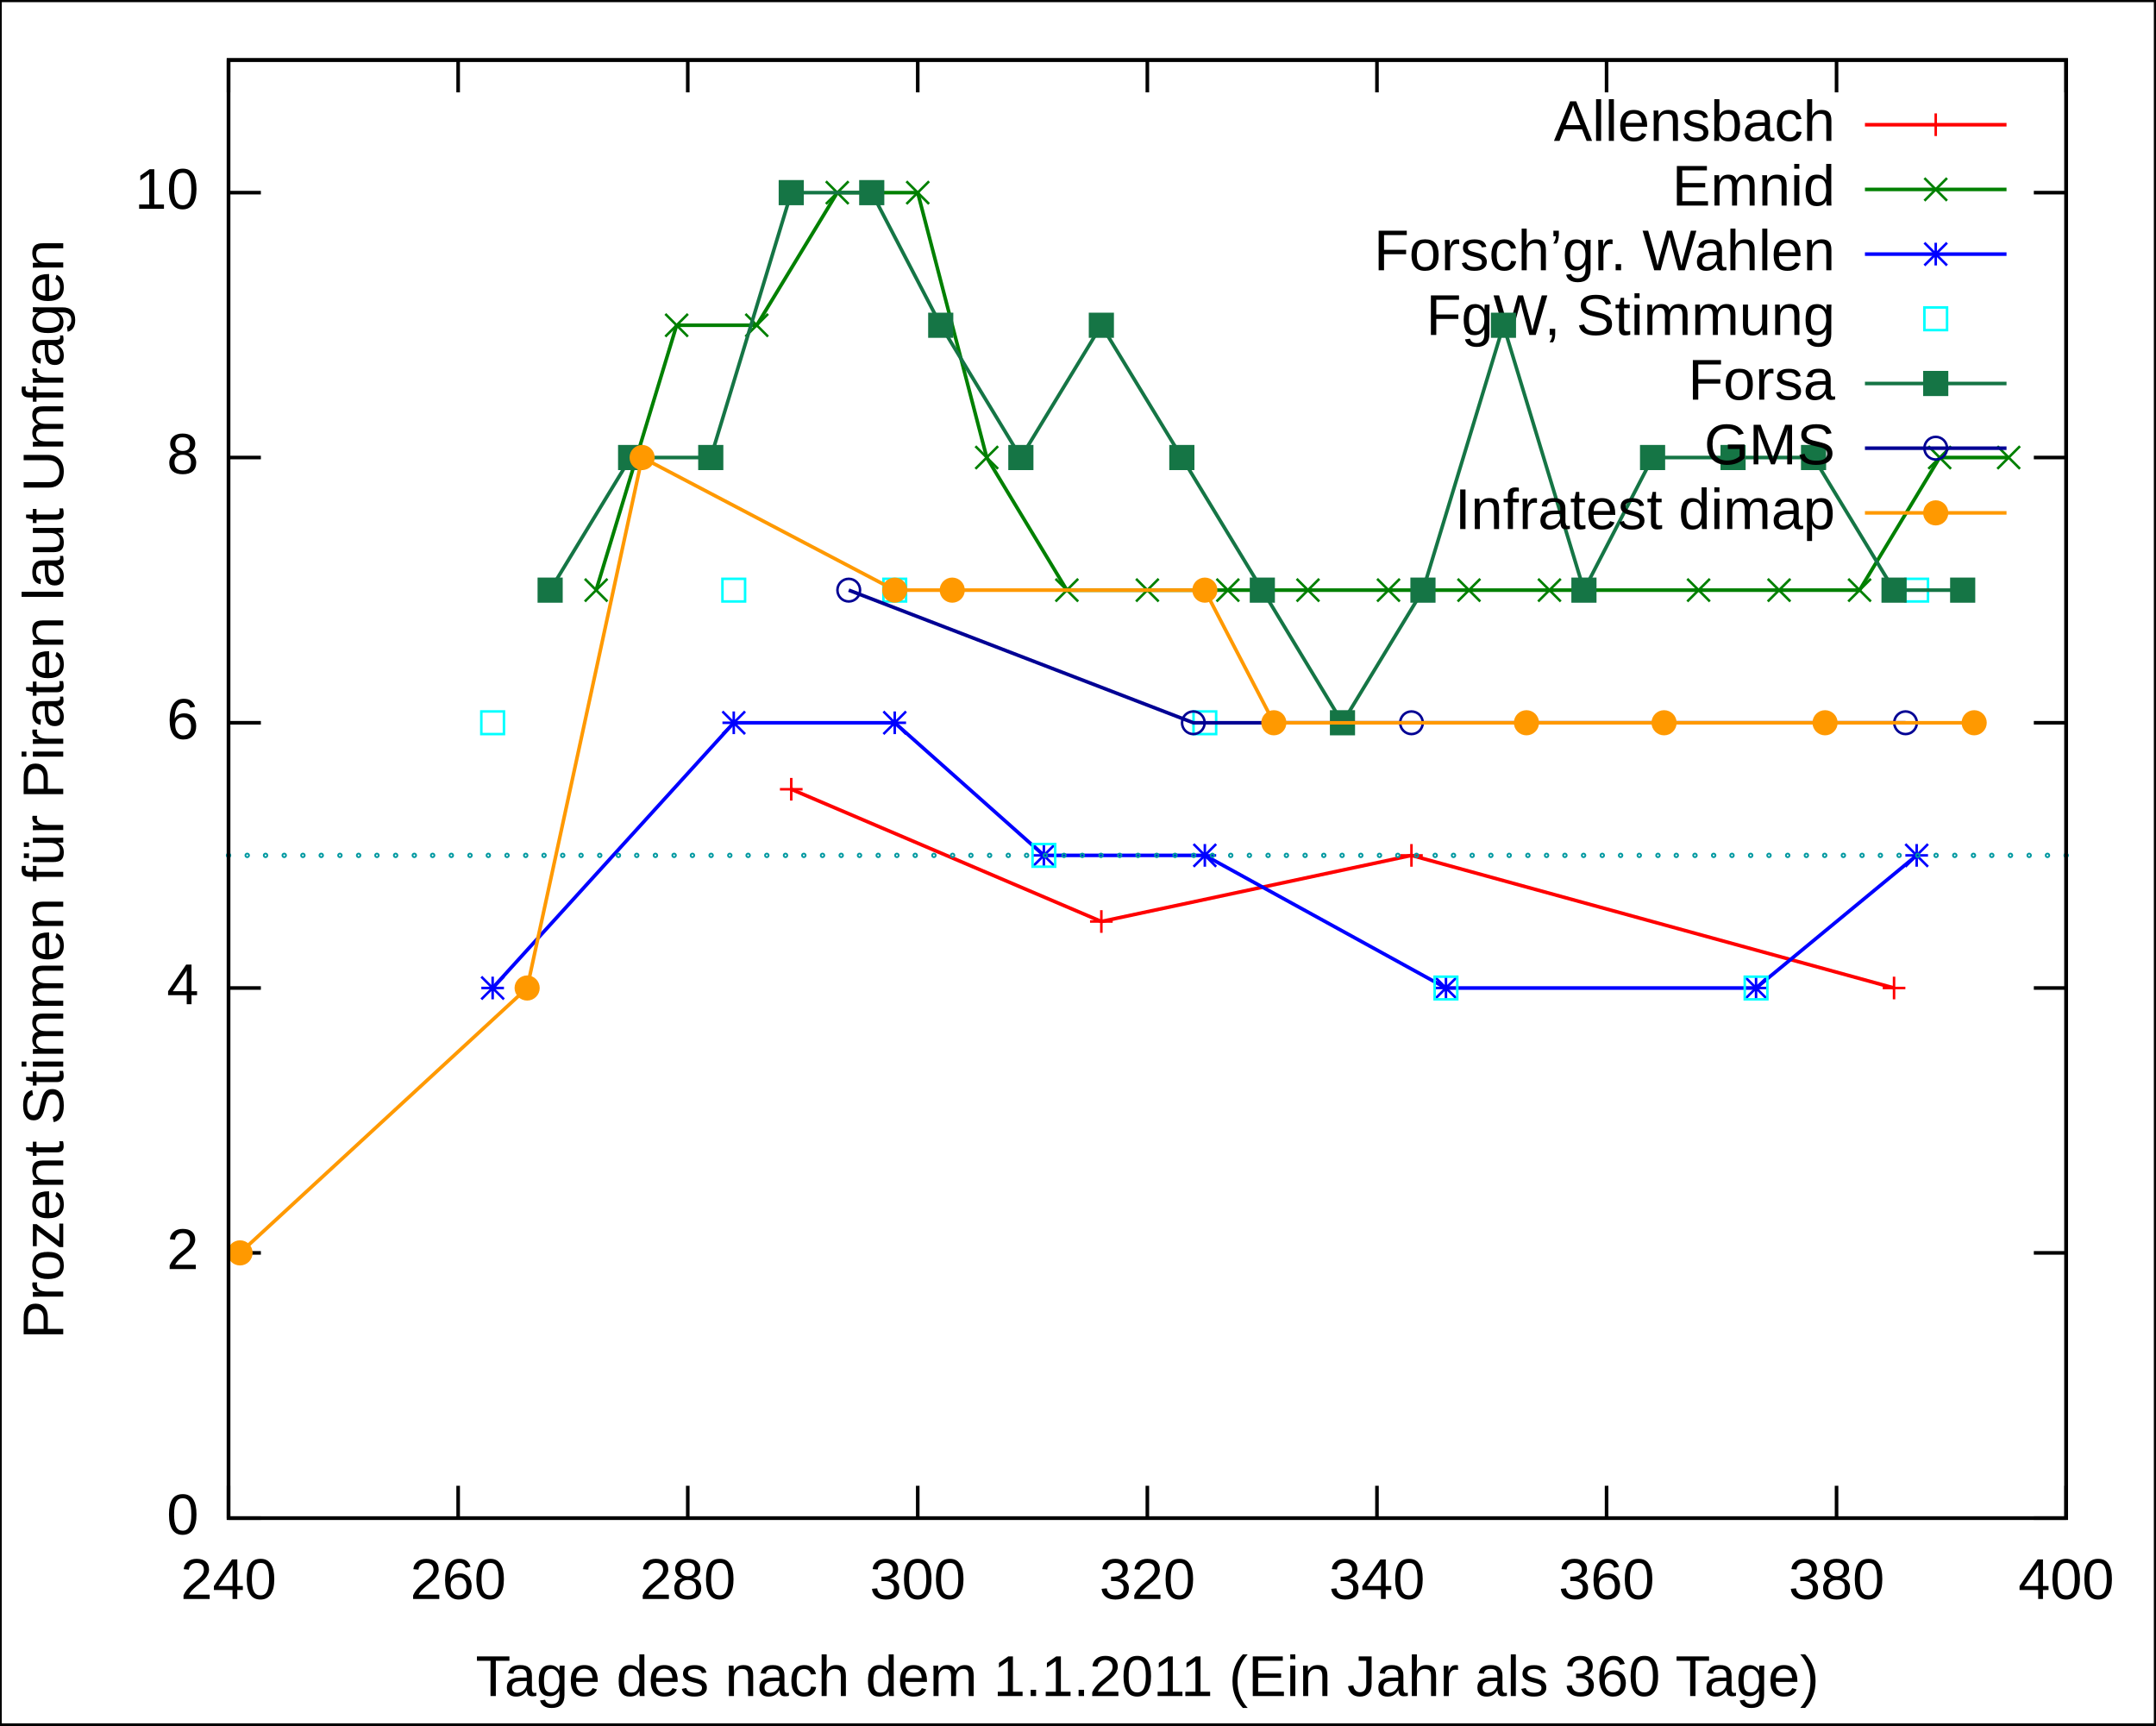
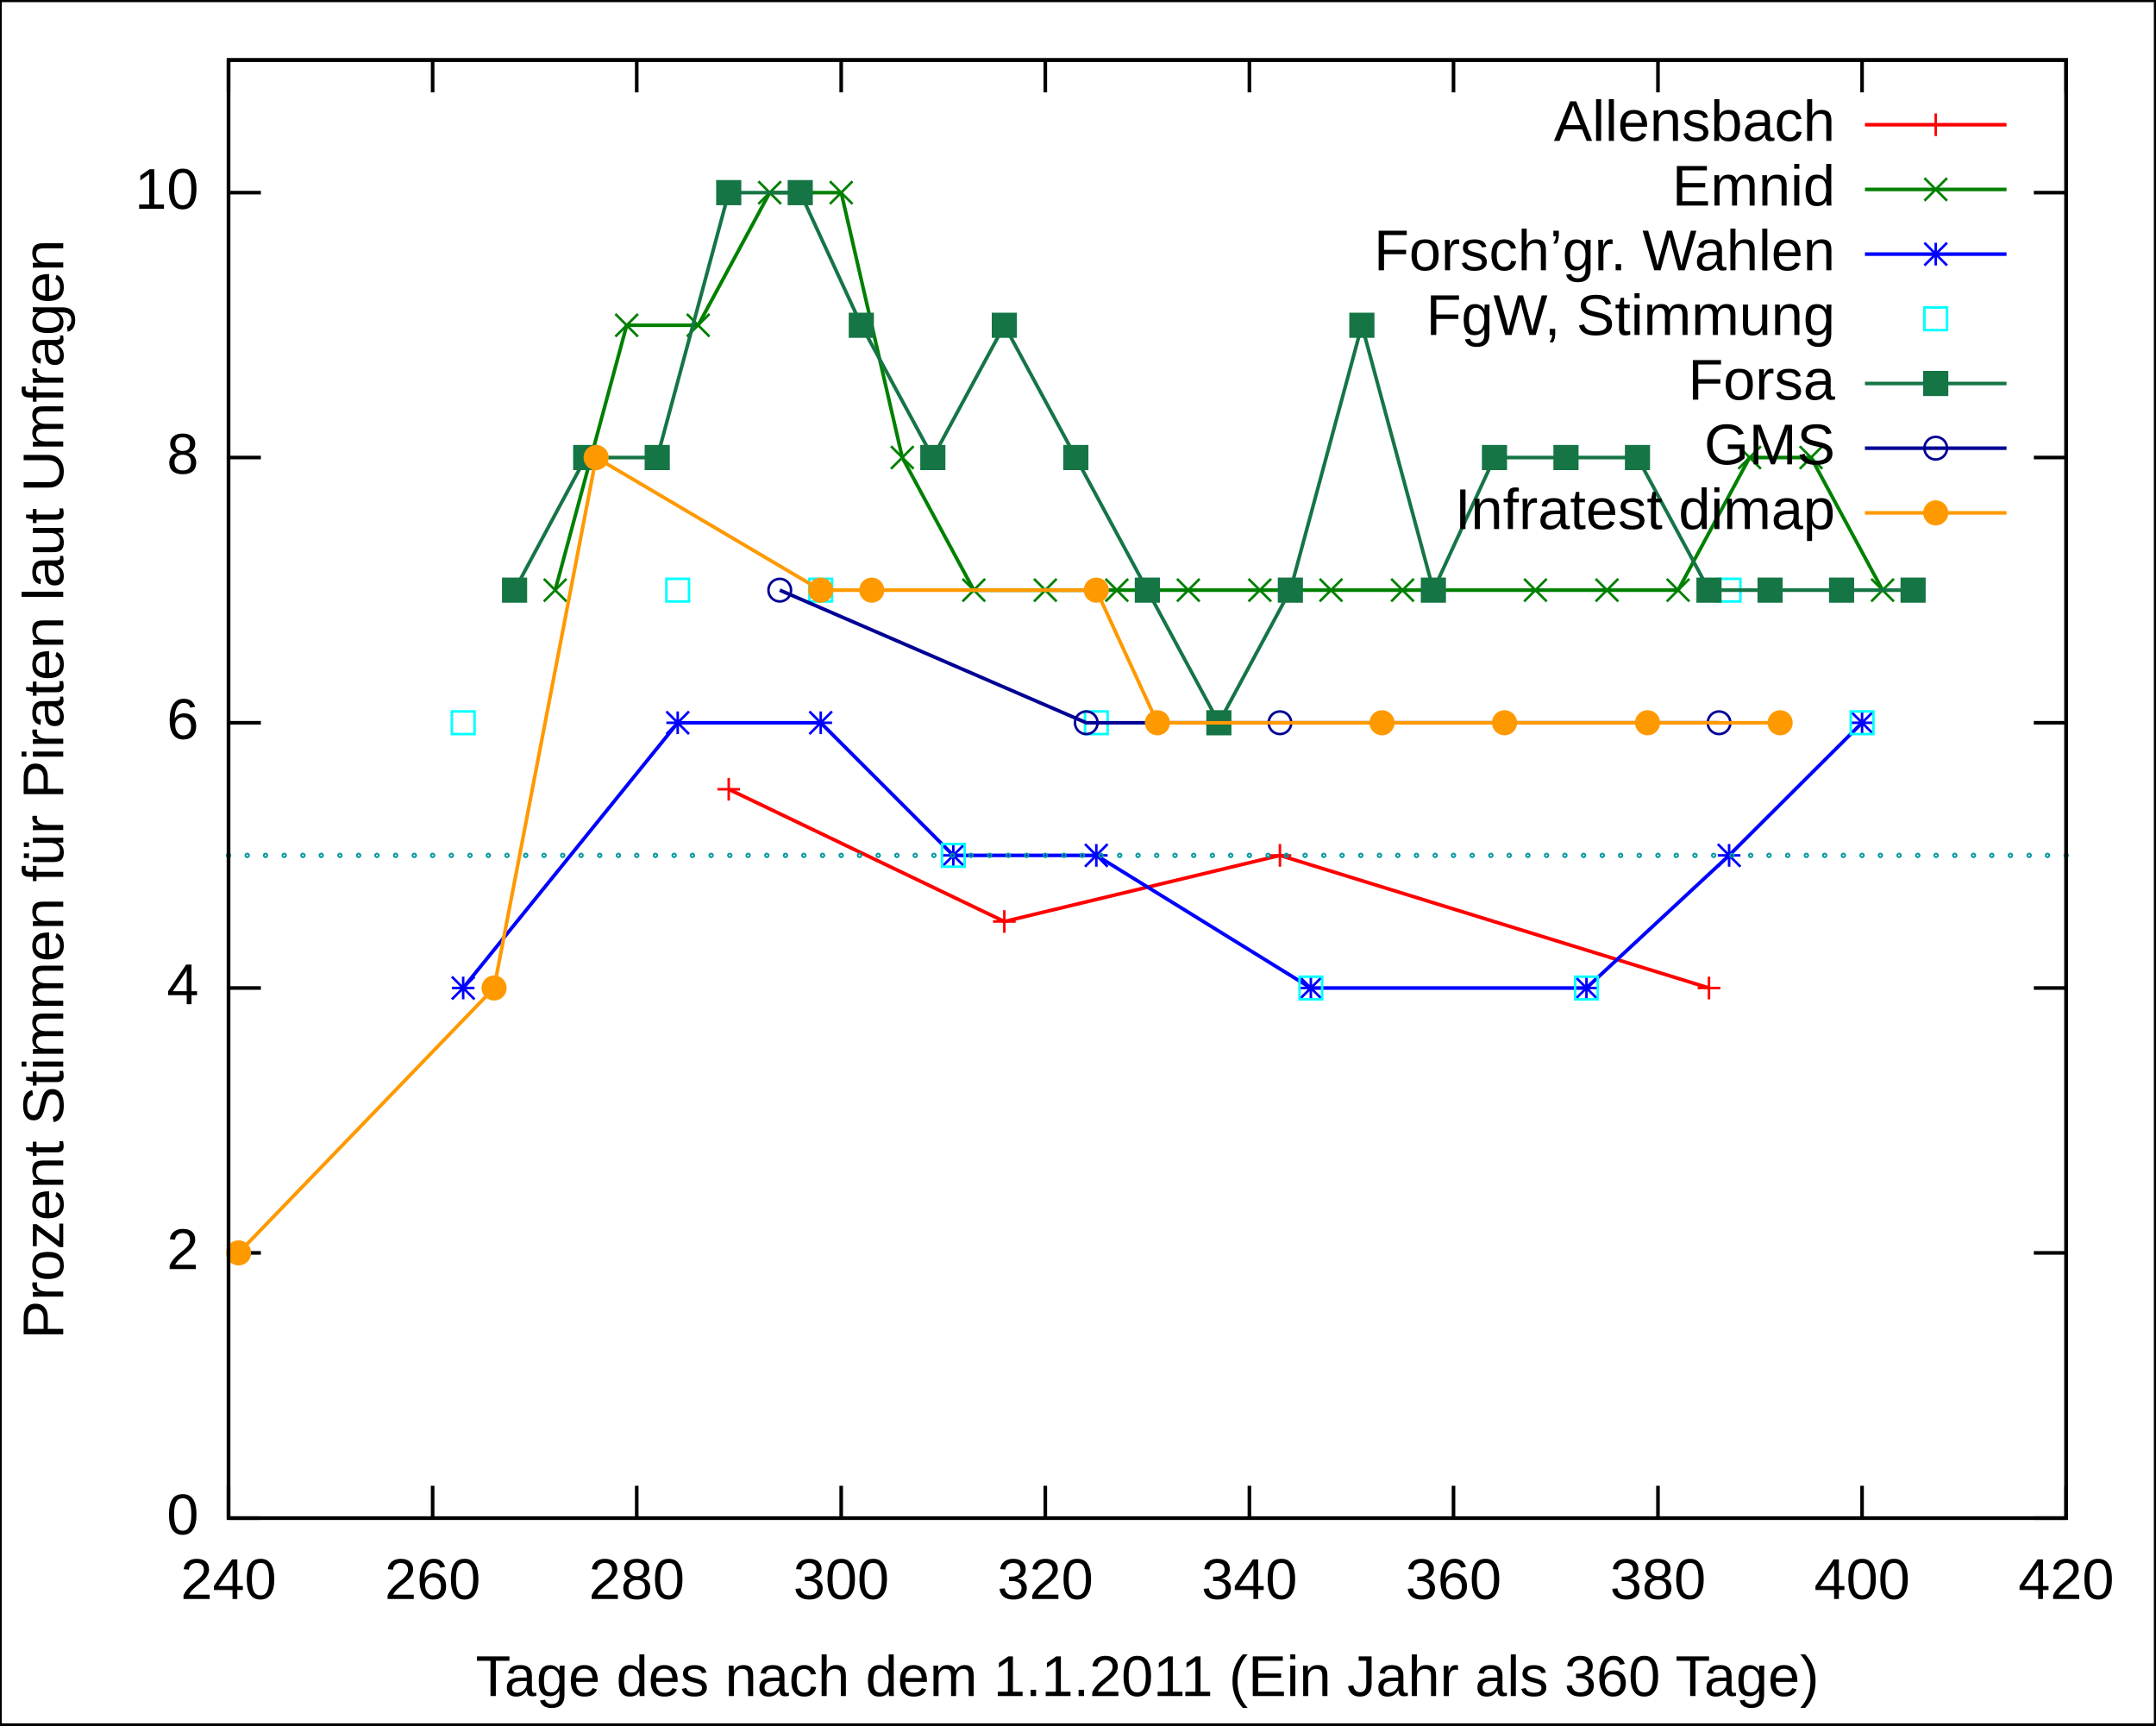
<svg xmlns="http://www.w3.org/2000/svg" xmlns:xlink="http://www.w3.org/1999/xlink" width="600" height="480" viewBox="0 0 600 480">
  <defs>
    <circle id="gpDot" r="0.5" stroke-width="0.5" />
    <path id="gpPt0" stroke-width="0.222" stroke="currentColor" d="M-1,0 h2 M0,-1 v2" />
    <path id="gpPt1" stroke-width="0.222" stroke="currentColor" d="M-1,-1 L1,1 M1,-1 L-1,1" />
    <path id="gpPt2" stroke-width="0.222" stroke="currentColor" d="M-1,0 L1,0 M0,-1 L0,1 M-1,-1 L1,1 M-1,1 L1,-1" />
    <rect id="gpPt3" stroke-width="0.222" stroke="currentColor" x="-1" y="-1" width="2" height="2" />
    <rect id="gpPt4" stroke-width="0.222" stroke="currentColor" fill="currentColor" x="-1" y="-1" width="2" height="2" />
    <circle id="gpPt5" stroke-width="0.222" stroke="currentColor" cx="0" cy="0" r="1" />
    <use xlink:href="#gpPt5" id="gpPt6" fill="currentColor" stroke="none" />
    <path id="gpPt7" stroke-width="0.222" stroke="currentColor" d="M0,-1.33 L-1.33,0.67 L1.33,0.67 z" />
    <use xlink:href="#gpPt7" id="gpPt8" fill="currentColor" stroke="none" />
    <use xlink:href="#gpPt7" id="gpPt9" stroke="currentColor" transform="rotate(180)" />
    <use xlink:href="#gpPt9" id="gpPt10" fill="currentColor" stroke="none" />
    <use xlink:href="#gpPt3" id="gpPt11" stroke="currentColor" transform="rotate(45)" />
    <use xlink:href="#gpPt11" id="gpPt12" fill="currentColor" stroke="none" />
  </defs>
  <g style="fill:none; color:white; stroke:currentColor; stroke-width:1.00; stroke-linecap:butt; stroke-linejoin:miter">
</g>
  <g style="fill:none; color:black; stroke:currentColor; stroke-width:1.00; stroke-linecap:butt; stroke-linejoin:miter">
    <g style="stroke:none; shape-rendering:crispEdges">
      <polygon fill="rgb(255, 255, 255)" points="0.0,480.0 599.9,480.0 599.9,0.1 0.0,0.1 " />
    </g>
    <path stroke="black" d="M0.0,480.0 L0.0,0.1 L599.9,0.1 L599.9,480.0 L0.0,480.0 M63.6,422.4 L72.6,422.4 M575.0,422.4    L566.0,422.4 " />
    <g transform="translate(55.3,426.9)" style="stroke:none; fill:black; font-family:Arial; font-size:12.00pt; text-anchor:end">
      <text> 0</text>
    </g>
    <path d="M63.6,348.6 L72.6,348.6 M575.0,348.6 L566.0,348.6 " />
    <g transform="translate(55.3,353.1)" style="stroke:none; fill:black; font-family:Arial; font-size:12.00pt; text-anchor:end">
      <text> 2</text>
    </g>
    <path d="M63.6,274.9 L72.6,274.9 M575.0,274.9 L566.0,274.9 " />
    <g transform="translate(55.3,279.4)" style="stroke:none; fill:black; font-family:Arial; font-size:12.00pt; text-anchor:end">
      <text> 4</text>
    </g>
    <path d="M63.6,201.1 L72.6,201.1 M575.0,201.1 L566.0,201.1 " />
    <g transform="translate(55.3,205.6)" style="stroke:none; fill:black; font-family:Arial; font-size:12.00pt; text-anchor:end">
      <text> 6</text>
    </g>
    <path d="M63.6,127.3 L72.6,127.3 M575.0,127.3 L566.0,127.3 " />
    <g transform="translate(55.3,131.8)" style="stroke:none; fill:black; font-family:Arial; font-size:12.00pt; text-anchor:end">
      <text> 8</text>
    </g>
    <path d="M63.6,53.6 L72.6,53.6 M575.0,53.6 L566.0,53.6 " />
    <g transform="translate(55.3,58.1)" style="stroke:none; fill:black; font-family:Arial; font-size:12.00pt; text-anchor:end">
      <text> 10</text>
    </g>
    <path d="M63.6,422.4 L63.6,413.4 M63.6,16.7 L63.6,25.7 " />
    <g transform="translate(63.6,444.9)" style="stroke:none; fill:black; font-family:Arial; font-size:12.00pt; text-anchor:middle">
      <text> 240</text>
    </g>
-     <path d="M127.5,422.4 L127.5,413.4 M127.5,16.7 L127.5,25.7 " />
-     <g transform="translate(127.5,444.9)" style="stroke:none; fill:black; font-family:Arial; font-size:12.00pt; text-anchor:middle">
+     <path d="M120.4,422.4 L120.4,413.4 M120.4,16.7 L120.4,25.7 " />
+     <g transform="translate(120.4,444.9)" style="stroke:none; fill:black; font-family:Arial; font-size:12.00pt; text-anchor:middle">
      <text> 260</text>
    </g>
-     <path d="M191.4,422.4 L191.4,413.4 M191.4,16.7 L191.4,25.7 " />
-     <g transform="translate(191.4,444.9)" style="stroke:none; fill:black; font-family:Arial; font-size:12.00pt; text-anchor:middle">
+     <path d="M177.2,422.4 L177.2,413.4 M177.2,16.7 L177.2,25.7 " />
+     <g transform="translate(177.2,444.9)" style="stroke:none; fill:black; font-family:Arial; font-size:12.00pt; text-anchor:middle">
      <text> 280</text>
    </g>
-     <path d="M255.4,422.4 L255.4,413.4 M255.4,16.7 L255.4,25.7 " />
-     <g transform="translate(255.4,444.9)" style="stroke:none; fill:black; font-family:Arial; font-size:12.00pt; text-anchor:middle">
+     <path d="M234.1,422.4 L234.1,413.4 M234.1,16.7 L234.1,25.7 " />
+     <g transform="translate(234.1,444.9)" style="stroke:none; fill:black; font-family:Arial; font-size:12.00pt; text-anchor:middle">
      <text> 300</text>
    </g>
-     <path d="M319.3,422.4 L319.3,413.4 M319.3,16.7 L319.3,25.7 " />
-     <g transform="translate(319.3,444.9)" style="stroke:none; fill:black; font-family:Arial; font-size:12.00pt; text-anchor:middle">
+     <path d="M290.9,422.4 L290.9,413.4 M290.9,16.7 L290.9,25.7 " />
+     <g transform="translate(290.9,444.9)" style="stroke:none; fill:black; font-family:Arial; font-size:12.00pt; text-anchor:middle">
      <text> 320</text>
    </g>
-     <path d="M383.2,422.4 L383.2,413.4 M383.2,16.7 L383.2,25.7 " />
-     <g transform="translate(383.2,444.9)" style="stroke:none; fill:black; font-family:Arial; font-size:12.00pt; text-anchor:middle">
+     <path d="M347.7,422.4 L347.7,413.4 M347.7,16.7 L347.7,25.7 " />
+     <g transform="translate(347.7,444.9)" style="stroke:none; fill:black; font-family:Arial; font-size:12.00pt; text-anchor:middle">
      <text> 340</text>
    </g>
-     <path d="M447.1,422.4 L447.1,413.4 M447.1,16.7 L447.1,25.7 " />
-     <g transform="translate(447.1,444.9)" style="stroke:none; fill:black; font-family:Arial; font-size:12.00pt; text-anchor:middle">
+     <path d="M404.5,422.4 L404.5,413.4 M404.5,16.7 L404.5,25.7 " />
+     <g transform="translate(404.5,444.9)" style="stroke:none; fill:black; font-family:Arial; font-size:12.00pt; text-anchor:middle">
      <text> 360</text>
    </g>
-     <path d="M511.1,422.4 L511.1,413.4 M511.1,16.7 L511.1,25.7 " />
-     <g transform="translate(511.1,444.9)" style="stroke:none; fill:black; font-family:Arial; font-size:12.00pt; text-anchor:middle">
+     <path d="M461.4,422.4 L461.4,413.4 M461.4,16.7 L461.4,25.7 " />
+     <g transform="translate(461.4,444.9)" style="stroke:none; fill:black; font-family:Arial; font-size:12.00pt; text-anchor:middle">
      <text> 380</text>
+     </g>
+     <path d="M518.2,422.4 L518.2,413.4 M518.2,16.7 L518.2,25.7 " />
+     <g transform="translate(518.2,444.9)" style="stroke:none; fill:black; font-family:Arial; font-size:12.00pt; text-anchor:middle">
+       <text> 400</text>
    </g>
    <path d="M575.0,422.4 L575.0,413.4 M575.0,16.7 L575.0,25.7 " />
    <g transform="translate(575.0,444.9)" style="stroke:none; fill:black; font-family:Arial; font-size:12.00pt; text-anchor:middle">
-       <text> 400</text>
+       <text> 420</text>
    </g>
    <path d="M63.6,16.7 L63.6,422.4 L575.0,422.4 L575.0,16.7 L63.6,16.7 Z " />
    <g transform="translate(17.6,219.6) rotate(270)" style="stroke:none; fill:black; font-family:Arial; font-size:12.00pt; text-anchor:middle">
      <text>Prozent Stimmen für Piraten laut Umfragen</text>
    </g>
    <g transform="translate(319.3,471.9)" style="stroke:none; fill:black; font-family:Arial; font-size:12.00pt; text-anchor:middle">
      <text>Tage des nach dem 1.1.2011 (Ein Jahr als 360 Tage)</text>
    </g>
  </g>
  <a xlink:title="Plot #1">
    <g style="fill:none; color:red; stroke:currentColor; stroke-width:1.00; stroke-linecap:butt; stroke-linejoin:miter">
      <g transform="translate(510.7,39.2)" style="stroke:none; fill:black; font-family:Arial; font-size:12.00pt; text-anchor:end">
        <text>Allensbach</text>
      </g>
-       <path d="M519.0,34.7 L558.4,34.7 M527.1,274.9 L392.8,238.0 L306.5,256.4 L220.2,219.6 " />
-       <use xlink:href="#gpPt0" transform="translate(527.1,274.9) scale(3.15)" />
-       <use xlink:href="#gpPt0" transform="translate(392.8,238.0) scale(3.15)" />
-       <use xlink:href="#gpPt0" transform="translate(306.5,256.4) scale(3.15)" />
-       <use xlink:href="#gpPt0" transform="translate(220.2,219.6) scale(3.15)" />
+       <path d="M519.0,34.7 L558.4,34.7 M475.6,274.9 L356.2,238.0 L279.5,256.4 L202.8,219.6 " />
+       <use xlink:href="#gpPt0" transform="translate(475.6,274.9) scale(3.15)" />
+       <use xlink:href="#gpPt0" transform="translate(356.2,238.0) scale(3.15)" />
+       <use xlink:href="#gpPt0" transform="translate(279.5,256.4) scale(3.15)" />
+       <use xlink:href="#gpPt0" transform="translate(202.8,219.6) scale(3.15)" />
      <use xlink:href="#gpPt0" transform="translate(538.7,34.7) scale(3.15)" />
    </g>
  </a>
  <a xlink:title="Plot #2">
    <g style="fill:none; color:green; stroke:currentColor; stroke-width:1.00; stroke-linecap:butt; stroke-linejoin:miter">
      <g transform="translate(510.7,57.2)" style="stroke:none; fill:black; font-family:Arial; font-size:12.00pt; text-anchor:end">
        <text>Emnid</text>
      </g>
-       <path d="M519.0,52.7 L558.4,52.7 M559.0,127.3 L539.8,127.3 L517.5,164.2 L495.1,164.2 L472.7,164.2 L431.2,164.2    L408.8,164.2 L386.4,164.2 L364.0,164.2 L341.7,164.2 L319.3,164.2 L296.9,164.2 L274.6,127.3 L255.4,53.6    L233.0,53.6 L210.6,90.5 L188.3,90.5 L165.9,164.2 " />
-       <use xlink:href="#gpPt1" transform="translate(559.0,127.3) scale(3.15)" />
-       <use xlink:href="#gpPt1" transform="translate(539.8,127.3) scale(3.15)" />
-       <use xlink:href="#gpPt1" transform="translate(517.5,164.2) scale(3.15)" />
-       <use xlink:href="#gpPt1" transform="translate(495.1,164.2) scale(3.15)" />
-       <use xlink:href="#gpPt1" transform="translate(472.7,164.2) scale(3.15)" />
-       <use xlink:href="#gpPt1" transform="translate(431.2,164.2) scale(3.15)" />
-       <use xlink:href="#gpPt1" transform="translate(408.8,164.2) scale(3.15)" />
-       <use xlink:href="#gpPt1" transform="translate(386.4,164.2) scale(3.15)" />
-       <use xlink:href="#gpPt1" transform="translate(364.0,164.2) scale(3.15)" />
-       <use xlink:href="#gpPt1" transform="translate(341.7,164.2) scale(3.15)" />
-       <use xlink:href="#gpPt1" transform="translate(319.3,164.2) scale(3.15)" />
-       <use xlink:href="#gpPt1" transform="translate(296.9,164.2) scale(3.15)" />
-       <use xlink:href="#gpPt1" transform="translate(274.6,127.3) scale(3.15)" />
-       <use xlink:href="#gpPt1" transform="translate(255.4,53.6) scale(3.15)" />
-       <use xlink:href="#gpPt1" transform="translate(233.0,53.6) scale(3.15)" />
-       <use xlink:href="#gpPt1" transform="translate(210.6,90.5) scale(3.15)" />
-       <use xlink:href="#gpPt1" transform="translate(188.3,90.5) scale(3.15)" />
-       <use xlink:href="#gpPt1" transform="translate(165.9,164.2) scale(3.15)" />
+       <path d="M519.0,52.7 L558.4,52.7 M523.9,164.2 L504.0,127.3 L486.9,127.3 L467.0,164.2 L447.2,164.2 L427.3,164.2    L390.3,164.2 L370.4,164.2 L350.6,164.2 L330.7,164.2 L310.8,164.2 L290.9,164.2 L271.0,164.2 L251.1,127.3    L234.1,53.6 L214.2,53.6 L194.3,90.5 L174.4,90.5 L154.5,164.2 " />
+       <use xlink:href="#gpPt1" transform="translate(523.9,164.2) scale(3.15)" />
+       <use xlink:href="#gpPt1" transform="translate(504.0,127.3) scale(3.15)" />
+       <use xlink:href="#gpPt1" transform="translate(486.9,127.3) scale(3.15)" />
+       <use xlink:href="#gpPt1" transform="translate(467.0,164.2) scale(3.15)" />
+       <use xlink:href="#gpPt1" transform="translate(447.2,164.2) scale(3.15)" />
+       <use xlink:href="#gpPt1" transform="translate(427.3,164.2) scale(3.15)" />
+       <use xlink:href="#gpPt1" transform="translate(390.3,164.2) scale(3.15)" />
+       <use xlink:href="#gpPt1" transform="translate(370.4,164.2) scale(3.15)" />
+       <use xlink:href="#gpPt1" transform="translate(350.6,164.2) scale(3.15)" />
+       <use xlink:href="#gpPt1" transform="translate(330.7,164.2) scale(3.15)" />
+       <use xlink:href="#gpPt1" transform="translate(310.8,164.2) scale(3.15)" />
+       <use xlink:href="#gpPt1" transform="translate(290.9,164.2) scale(3.15)" />
+       <use xlink:href="#gpPt1" transform="translate(271.0,164.2) scale(3.15)" />
+       <use xlink:href="#gpPt1" transform="translate(251.1,127.3) scale(3.15)" />
+       <use xlink:href="#gpPt1" transform="translate(234.1,53.6) scale(3.15)" />
+       <use xlink:href="#gpPt1" transform="translate(214.2,53.6) scale(3.15)" />
+       <use xlink:href="#gpPt1" transform="translate(194.3,90.5) scale(3.15)" />
+       <use xlink:href="#gpPt1" transform="translate(174.4,90.5) scale(3.15)" />
+       <use xlink:href="#gpPt1" transform="translate(154.5,164.2) scale(3.15)" />
      <use xlink:href="#gpPt1" transform="translate(538.7,52.7) scale(3.15)" />
    </g>
  </a>
  <a xlink:title="Plot #3">
    <g style="fill:none; color:blue; stroke:currentColor; stroke-width:1.00; stroke-linecap:butt; stroke-linejoin:miter">
      <g transform="translate(510.7,75.2)" style="stroke:none; fill:black; font-family:Arial; font-size:12.00pt; text-anchor:end">
        <text>Forsch’gr. Wahlen</text>
      </g>
-       <path d="M519.0,70.7 L558.4,70.7 M533.4,238.0 L488.7,274.9 L402.4,274.9 L335.3,238.0 L290.5,238.0 L249.0,201.1    L204.2,201.1 L137.1,274.9 " />
-       <use xlink:href="#gpPt2" transform="translate(533.4,238.0) scale(3.15)" />
-       <use xlink:href="#gpPt2" transform="translate(488.7,274.9) scale(3.15)" />
-       <use xlink:href="#gpPt2" transform="translate(402.4,274.9) scale(3.15)" />
-       <use xlink:href="#gpPt2" transform="translate(335.3,238.0) scale(3.15)" />
-       <use xlink:href="#gpPt2" transform="translate(290.5,238.0) scale(3.15)" />
-       <use xlink:href="#gpPt2" transform="translate(249.0,201.1) scale(3.15)" />
-       <use xlink:href="#gpPt2" transform="translate(204.2,201.1) scale(3.15)" />
-       <use xlink:href="#gpPt2" transform="translate(137.1,274.9) scale(3.15)" />
+       <path d="M519.0,70.7 L558.4,70.7 M518.2,201.1 L481.2,238.0 L441.5,274.9 L364.8,274.9 L305.1,238.0 L265.3,238.0    L228.4,201.1 L188.6,201.1 L128.9,274.9 " />
+       <use xlink:href="#gpPt2" transform="translate(518.2,201.1) scale(3.15)" />
+       <use xlink:href="#gpPt2" transform="translate(481.2,238.0) scale(3.15)" />
+       <use xlink:href="#gpPt2" transform="translate(441.5,274.9) scale(3.15)" />
+       <use xlink:href="#gpPt2" transform="translate(364.8,274.9) scale(3.15)" />
+       <use xlink:href="#gpPt2" transform="translate(305.1,238.0) scale(3.15)" />
+       <use xlink:href="#gpPt2" transform="translate(265.3,238.0) scale(3.15)" />
+       <use xlink:href="#gpPt2" transform="translate(228.4,201.1) scale(3.15)" />
+       <use xlink:href="#gpPt2" transform="translate(188.6,201.1) scale(3.15)" />
+       <use xlink:href="#gpPt2" transform="translate(128.9,274.9) scale(3.15)" />
      <use xlink:href="#gpPt2" transform="translate(538.7,70.7) scale(3.15)" />
    </g>
  </a>
  <a xlink:title="Plot #4">
    <g style="fill:none; color:cyan; stroke:currentColor; stroke-width:1.00; stroke-linecap:butt; stroke-linejoin:miter">
      <g transform="translate(510.7,93.2)" style="stroke:none; fill:black; font-family:Arial; font-size:12.00pt; text-anchor:end">
        <text>FgW, Stimmung</text>
      </g>
-       <use xlink:href="#gpPt3" transform="translate(533.4,164.2) scale(3.15)" />
-       <use xlink:href="#gpPt3" transform="translate(488.7,274.9) scale(3.15)" />
-       <use xlink:href="#gpPt3" transform="translate(402.4,274.9) scale(3.15)" />
-       <use xlink:href="#gpPt3" transform="translate(335.3,201.1) scale(3.15)" />
-       <use xlink:href="#gpPt3" transform="translate(290.5,238.0) scale(3.15)" />
-       <use xlink:href="#gpPt3" transform="translate(249.0,164.2) scale(3.15)" />
-       <use xlink:href="#gpPt3" transform="translate(204.2,164.2) scale(3.15)" />
-       <use xlink:href="#gpPt3" transform="translate(137.1,201.1) scale(3.15)" />
+       <use xlink:href="#gpPt3" transform="translate(518.2,201.1) scale(3.15)" />
+       <use xlink:href="#gpPt3" transform="translate(481.2,164.2) scale(3.15)" />
+       <use xlink:href="#gpPt3" transform="translate(441.5,274.9) scale(3.15)" />
+       <use xlink:href="#gpPt3" transform="translate(364.8,274.9) scale(3.15)" />
+       <use xlink:href="#gpPt3" transform="translate(305.1,201.1) scale(3.15)" />
+       <use xlink:href="#gpPt3" transform="translate(265.3,238.0) scale(3.15)" />
+       <use xlink:href="#gpPt3" transform="translate(228.4,164.2) scale(3.15)" />
+       <use xlink:href="#gpPt3" transform="translate(188.6,164.2) scale(3.15)" />
+       <use xlink:href="#gpPt3" transform="translate(128.9,201.1) scale(3.15)" />
      <use xlink:href="#gpPt3" transform="translate(538.7,88.7) scale(3.15)" />
    </g>
  </a>
  <a xlink:title="Plot #5">
    <g style="fill:none; color:#157545; stroke:currentColor; stroke-width:1.00; stroke-linecap:butt; stroke-linejoin:miter">
      <g transform="translate(510.7,111.2)" style="stroke:none; fill:black; font-family:Arial; font-size:12.00pt; text-anchor:end">
        <text>Forsa</text>
      </g>
-       <path d="M519.0,106.7 L558.4,106.7 M546.2,164.2 L527.1,164.2 L504.7,127.3 L482.3,127.3 L459.9,127.3 L440.8,164.2    L418.4,90.5 L396.0,164.2 L373.6,201.1 L351.3,164.2 L328.9,127.3 L306.5,90.5 L284.1,127.3 L261.8,90.5    L242.6,53.6 L220.2,53.6 L197.8,127.3 L175.5,127.3 L153.1,164.2 " />
-       <use xlink:href="#gpPt4" transform="translate(546.2,164.2) scale(3.15)" />
-       <use xlink:href="#gpPt4" transform="translate(527.1,164.2) scale(3.15)" />
-       <use xlink:href="#gpPt4" transform="translate(504.7,127.3) scale(3.15)" />
-       <use xlink:href="#gpPt4" transform="translate(482.3,127.3) scale(3.15)" />
-       <use xlink:href="#gpPt4" transform="translate(459.9,127.3) scale(3.15)" />
-       <use xlink:href="#gpPt4" transform="translate(440.8,164.2) scale(3.15)" />
-       <use xlink:href="#gpPt4" transform="translate(418.4,90.5) scale(3.15)" />
-       <use xlink:href="#gpPt4" transform="translate(396.0,164.2) scale(3.15)" />
-       <use xlink:href="#gpPt4" transform="translate(373.6,201.1) scale(3.15)" />
-       <use xlink:href="#gpPt4" transform="translate(351.3,164.2) scale(3.15)" />
-       <use xlink:href="#gpPt4" transform="translate(328.9,127.3) scale(3.15)" />
-       <use xlink:href="#gpPt4" transform="translate(306.5,90.5) scale(3.15)" />
-       <use xlink:href="#gpPt4" transform="translate(284.1,127.3) scale(3.15)" />
-       <use xlink:href="#gpPt4" transform="translate(261.8,90.5) scale(3.15)" />
-       <use xlink:href="#gpPt4" transform="translate(242.6,53.6) scale(3.15)" />
-       <use xlink:href="#gpPt4" transform="translate(220.2,53.6) scale(3.15)" />
-       <use xlink:href="#gpPt4" transform="translate(197.8,127.3) scale(3.15)" />
-       <use xlink:href="#gpPt4" transform="translate(175.5,127.3) scale(3.15)" />
-       <use xlink:href="#gpPt4" transform="translate(153.1,164.2) scale(3.15)" />
+       <path d="M519.0,106.7 L558.4,106.7 M532.4,164.2 L512.5,164.2 L492.6,164.2 L475.6,164.2 L455.7,127.3 L435.8,127.3    L415.9,127.3 L398.9,164.2 L379.0,90.5 L359.1,164.2 L339.2,201.1 L319.3,164.2 L299.4,127.3 L279.5,90.5    L259.6,127.3 L239.7,90.5 L222.7,53.6 L202.8,53.6 L182.9,127.3 L163.0,127.3 L143.2,164.2 " />
+       <use xlink:href="#gpPt4" transform="translate(532.4,164.2) scale(3.15)" />
+       <use xlink:href="#gpPt4" transform="translate(512.5,164.2) scale(3.15)" />
+       <use xlink:href="#gpPt4" transform="translate(492.6,164.2) scale(3.15)" />
+       <use xlink:href="#gpPt4" transform="translate(475.6,164.2) scale(3.15)" />
+       <use xlink:href="#gpPt4" transform="translate(455.7,127.3) scale(3.15)" />
+       <use xlink:href="#gpPt4" transform="translate(435.8,127.3) scale(3.15)" />
+       <use xlink:href="#gpPt4" transform="translate(415.9,127.3) scale(3.15)" />
+       <use xlink:href="#gpPt4" transform="translate(398.9,164.2) scale(3.15)" />
+       <use xlink:href="#gpPt4" transform="translate(379.0,90.5) scale(3.15)" />
+       <use xlink:href="#gpPt4" transform="translate(359.1,164.2) scale(3.15)" />
+       <use xlink:href="#gpPt4" transform="translate(339.2,201.1) scale(3.15)" />
+       <use xlink:href="#gpPt4" transform="translate(319.3,164.2) scale(3.15)" />
+       <use xlink:href="#gpPt4" transform="translate(299.4,127.3) scale(3.15)" />
+       <use xlink:href="#gpPt4" transform="translate(279.5,90.5) scale(3.15)" />
+       <use xlink:href="#gpPt4" transform="translate(259.6,127.3) scale(3.15)" />
+       <use xlink:href="#gpPt4" transform="translate(239.7,90.5) scale(3.15)" />
+       <use xlink:href="#gpPt4" transform="translate(222.7,53.6) scale(3.15)" />
+       <use xlink:href="#gpPt4" transform="translate(202.8,53.6) scale(3.15)" />
+       <use xlink:href="#gpPt4" transform="translate(182.9,127.3) scale(3.15)" />
+       <use xlink:href="#gpPt4" transform="translate(163.0,127.3) scale(3.15)" />
+       <use xlink:href="#gpPt4" transform="translate(143.2,164.2) scale(3.15)" />
      <use xlink:href="#gpPt4" transform="translate(538.7,106.7) scale(3.15)" />
    </g>
  </a>
  <a xlink:title="Plot #6">
    <g style="fill:none; color:#000094; stroke:currentColor; stroke-width:1.00; stroke-linecap:butt; stroke-linejoin:miter">
      <g transform="translate(510.7,129.2)" style="stroke:none; fill:black; font-family:Arial; font-size:12.00pt; text-anchor:end">
        <text>GMS</text>
      </g>
-       <path d="M519.0,124.7 L558.4,124.7 M530.3,201.1 L392.8,201.1 L332.1,201.1 L236.2,164.2 " />
-       <use xlink:href="#gpPt5" transform="translate(530.3,201.1) scale(3.15)" />
-       <use xlink:href="#gpPt5" transform="translate(392.8,201.1) scale(3.15)" />
-       <use xlink:href="#gpPt5" transform="translate(332.1,201.1) scale(3.15)" />
-       <use xlink:href="#gpPt5" transform="translate(236.2,164.2) scale(3.15)" />
+       <path d="M519.0,124.7 L558.4,124.7 M478.4,201.1 L356.2,201.1 L302.3,201.1 L217.0,164.2 " />
+       <use xlink:href="#gpPt5" transform="translate(478.4,201.1) scale(3.15)" />
+       <use xlink:href="#gpPt5" transform="translate(356.2,201.1) scale(3.15)" />
+       <use xlink:href="#gpPt5" transform="translate(302.3,201.1) scale(3.15)" />
+       <use xlink:href="#gpPt5" transform="translate(217.0,164.2) scale(3.15)" />
      <use xlink:href="#gpPt5" transform="translate(538.7,124.7) scale(3.15)" />
    </g>
  </a>
  <a xlink:title="Plot #7">
    <g style="fill:none; color:#FF9900; stroke:currentColor; stroke-width:1.00; stroke-linecap:butt; stroke-linejoin:miter">
      <g transform="translate(510.7,147.2)" style="stroke:none; fill:black; font-family:Arial; font-size:12.00pt; text-anchor:end">
        <text>Infratest dimap</text>
      </g>
-       <path d="M519.0,142.7 L558.4,142.7 M549.4,201.1 L507.9,201.1 L463.1,201.1 L424.8,201.1 L354.5,201.1 L335.3,164.2    L265.0,164.2 L249.0,164.2 L178.7,127.3 L146.7,274.9 L66.8,348.6 " />
-       <use xlink:href="#gpPt6" transform="translate(549.4,201.1) scale(3.15)" />
-       <use xlink:href="#gpPt6" transform="translate(507.9,201.1) scale(3.15)" />
-       <use xlink:href="#gpPt6" transform="translate(463.1,201.1) scale(3.15)" />
-       <use xlink:href="#gpPt6" transform="translate(424.8,201.1) scale(3.15)" />
-       <use xlink:href="#gpPt6" transform="translate(354.5,201.1) scale(3.15)" />
-       <use xlink:href="#gpPt6" transform="translate(335.3,164.2) scale(3.15)" />
-       <use xlink:href="#gpPt6" transform="translate(265.0,164.2) scale(3.15)" />
-       <use xlink:href="#gpPt6" transform="translate(249.0,164.2) scale(3.15)" />
-       <use xlink:href="#gpPt6" transform="translate(178.7,127.3) scale(3.15)" />
-       <use xlink:href="#gpPt6" transform="translate(146.7,274.9) scale(3.15)" />
-       <use xlink:href="#gpPt6" transform="translate(66.8,348.6) scale(3.15)" />
+       <path d="M519.0,142.7 L558.4,142.7 M495.4,201.1 L458.5,201.1 L418.7,201.1 L384.6,201.1 L322.1,201.1 L305.1,164.2    L242.6,164.2 L228.4,164.2 L165.9,127.3 L137.5,274.9 L66.4,348.6 " />
+       <use xlink:href="#gpPt6" transform="translate(495.4,201.1) scale(3.15)" />
+       <use xlink:href="#gpPt6" transform="translate(458.5,201.1) scale(3.15)" />
+       <use xlink:href="#gpPt6" transform="translate(418.7,201.1) scale(3.15)" />
+       <use xlink:href="#gpPt6" transform="translate(384.6,201.1) scale(3.15)" />
+       <use xlink:href="#gpPt6" transform="translate(322.1,201.1) scale(3.15)" />
+       <use xlink:href="#gpPt6" transform="translate(305.1,164.2) scale(3.15)" />
+       <use xlink:href="#gpPt6" transform="translate(242.6,164.2) scale(3.15)" />
+       <use xlink:href="#gpPt6" transform="translate(228.4,164.2) scale(3.15)" />
+       <use xlink:href="#gpPt6" transform="translate(165.9,127.3) scale(3.15)" />
+       <use xlink:href="#gpPt6" transform="translate(137.5,274.9) scale(3.15)" />
+       <use xlink:href="#gpPt6" transform="translate(66.4,348.6) scale(3.15)" />
      <use xlink:href="#gpPt6" transform="translate(538.7,142.7) scale(3.15)" />
    </g>
  </a>
  <a xlink:title="Plot #8">
    <g style="fill:none; color:#0099A1; stroke:currentColor; stroke-width:1.00; stroke-linecap:butt; stroke-linejoin:miter">
      <use xlink:href="#gpDot" x="63.6" y="238.0" />
      <use xlink:href="#gpDot" x="68.8" y="238.0" />
      <use xlink:href="#gpDot" x="73.9" y="238.0" />
      <use xlink:href="#gpDot" x="79.1" y="238.0" />
      <use xlink:href="#gpDot" x="84.3" y="238.0" />
      <use xlink:href="#gpDot" x="89.4" y="238.0" />
      <use xlink:href="#gpDot" x="94.6" y="238.0" />
      <use xlink:href="#gpDot" x="99.8" y="238.0" />
      <use xlink:href="#gpDot" x="104.9" y="238.0" />
      <use xlink:href="#gpDot" x="110.1" y="238.0" />
      <use xlink:href="#gpDot" x="115.3" y="238.0" />
      <use xlink:href="#gpDot" x="120.4" y="238.0" />
      <use xlink:href="#gpDot" x="125.6" y="238.0" />
      <use xlink:href="#gpDot" x="130.8" y="238.0" />
      <use xlink:href="#gpDot" x="135.9" y="238.0" />
      <use xlink:href="#gpDot" x="141.1" y="238.0" />
      <use xlink:href="#gpDot" x="146.3" y="238.0" />
      <use xlink:href="#gpDot" x="151.4" y="238.0" />
      <use xlink:href="#gpDot" x="156.6" y="238.0" />
      <use xlink:href="#gpDot" x="161.7" y="238.0" />
      <use xlink:href="#gpDot" x="166.9" y="238.0" />
      <use xlink:href="#gpDot" x="172.1" y="238.0" />
      <use xlink:href="#gpDot" x="177.2" y="238.0" />
      <use xlink:href="#gpDot" x="182.4" y="238.0" />
      <use xlink:href="#gpDot" x="187.6" y="238.0" />
      <use xlink:href="#gpDot" x="192.7" y="238.0" />
      <use xlink:href="#gpDot" x="197.9" y="238.0" />
      <use xlink:href="#gpDot" x="203.1" y="238.0" />
      <use xlink:href="#gpDot" x="208.2" y="238.0" />
      <use xlink:href="#gpDot" x="213.4" y="238.0" />
      <use xlink:href="#gpDot" x="218.6" y="238.0" />
      <use xlink:href="#gpDot" x="223.7" y="238.0" />
      <use xlink:href="#gpDot" x="228.9" y="238.0" />
      <use xlink:href="#gpDot" x="234.1" y="238.0" />
      <use xlink:href="#gpDot" x="239.2" y="238.0" />
      <use xlink:href="#gpDot" x="244.4" y="238.0" />
      <use xlink:href="#gpDot" x="249.6" y="238.0" />
      <use xlink:href="#gpDot" x="254.7" y="238.0" />
      <use xlink:href="#gpDot" x="259.9" y="238.0" />
      <use xlink:href="#gpDot" x="265.1" y="238.0" />
      <use xlink:href="#gpDot" x="270.2" y="238.0" />
      <use xlink:href="#gpDot" x="275.4" y="238.0" />
      <use xlink:href="#gpDot" x="280.6" y="238.0" />
      <use xlink:href="#gpDot" x="285.7" y="238.0" />
      <use xlink:href="#gpDot" x="290.9" y="238.0" />
      <use xlink:href="#gpDot" x="296.1" y="238.0" />
      <use xlink:href="#gpDot" x="301.2" y="238.0" />
      <use xlink:href="#gpDot" x="306.4" y="238.0" />
      <use xlink:href="#gpDot" x="311.6" y="238.0" />
      <use xlink:href="#gpDot" x="316.7" y="238.0" />
      <use xlink:href="#gpDot" x="321.9" y="238.0" />
      <use xlink:href="#gpDot" x="327.0" y="238.0" />
      <use xlink:href="#gpDot" x="332.2" y="238.0" />
      <use xlink:href="#gpDot" x="337.4" y="238.0" />
      <use xlink:href="#gpDot" x="342.5" y="238.0" />
      <use xlink:href="#gpDot" x="347.7" y="238.0" />
      <use xlink:href="#gpDot" x="352.9" y="238.0" />
      <use xlink:href="#gpDot" x="358.0" y="238.0" />
      <use xlink:href="#gpDot" x="363.2" y="238.0" />
      <use xlink:href="#gpDot" x="368.4" y="238.0" />
      <use xlink:href="#gpDot" x="373.5" y="238.0" />
      <use xlink:href="#gpDot" x="378.7" y="238.0" />
      <use xlink:href="#gpDot" x="383.9" y="238.0" />
      <use xlink:href="#gpDot" x="389.0" y="238.0" />
      <use xlink:href="#gpDot" x="394.2" y="238.0" />
      <use xlink:href="#gpDot" x="399.4" y="238.0" />
      <use xlink:href="#gpDot" x="404.5" y="238.0" />
      <use xlink:href="#gpDot" x="409.7" y="238.0" />
      <use xlink:href="#gpDot" x="414.9" y="238.0" />
      <use xlink:href="#gpDot" x="420.0" y="238.0" />
      <use xlink:href="#gpDot" x="425.2" y="238.0" />
      <use xlink:href="#gpDot" x="430.4" y="238.0" />
      <use xlink:href="#gpDot" x="435.5" y="238.0" />
      <use xlink:href="#gpDot" x="440.7" y="238.0" />
      <use xlink:href="#gpDot" x="445.9" y="238.0" />
      <use xlink:href="#gpDot" x="451.0" y="238.0" />
      <use xlink:href="#gpDot" x="456.2" y="238.0" />
      <use xlink:href="#gpDot" x="461.4" y="238.0" />
      <use xlink:href="#gpDot" x="466.5" y="238.0" />
      <use xlink:href="#gpDot" x="471.7" y="238.0" />
      <use xlink:href="#gpDot" x="476.9" y="238.0" />
      <use xlink:href="#gpDot" x="482.0" y="238.0" />
      <use xlink:href="#gpDot" x="487.2" y="238.0" />
      <use xlink:href="#gpDot" x="492.3" y="238.0" />
      <use xlink:href="#gpDot" x="497.5" y="238.0" />
      <use xlink:href="#gpDot" x="502.7" y="238.0" />
      <use xlink:href="#gpDot" x="507.8" y="238.0" />
      <use xlink:href="#gpDot" x="513.0" y="238.0" />
      <use xlink:href="#gpDot" x="518.2" y="238.0" />
      <use xlink:href="#gpDot" x="523.3" y="238.0" />
      <use xlink:href="#gpDot" x="528.5" y="238.0" />
      <use xlink:href="#gpDot" x="533.7" y="238.0" />
      <use xlink:href="#gpDot" x="538.8" y="238.0" />
      <use xlink:href="#gpDot" x="544.0" y="238.0" />
      <use xlink:href="#gpDot" x="549.2" y="238.0" />
      <use xlink:href="#gpDot" x="554.3" y="238.0" />
      <use xlink:href="#gpDot" x="559.5" y="238.0" />
      <use xlink:href="#gpDot" x="564.7" y="238.0" />
      <use xlink:href="#gpDot" x="569.8" y="238.0" />
      <use xlink:href="#gpDot" x="575.0" y="238.0" />
    </g>
  </a>
  <g style="fill:none; color:black; stroke:currentColor; stroke-width:1.00; stroke-linecap:butt; stroke-linejoin:miter">
    <path d="M63.6,16.7 L63.6,422.4 L575.0,422.4 L575.0,16.7 L63.6,16.7 Z " />
  </g>
</svg>
